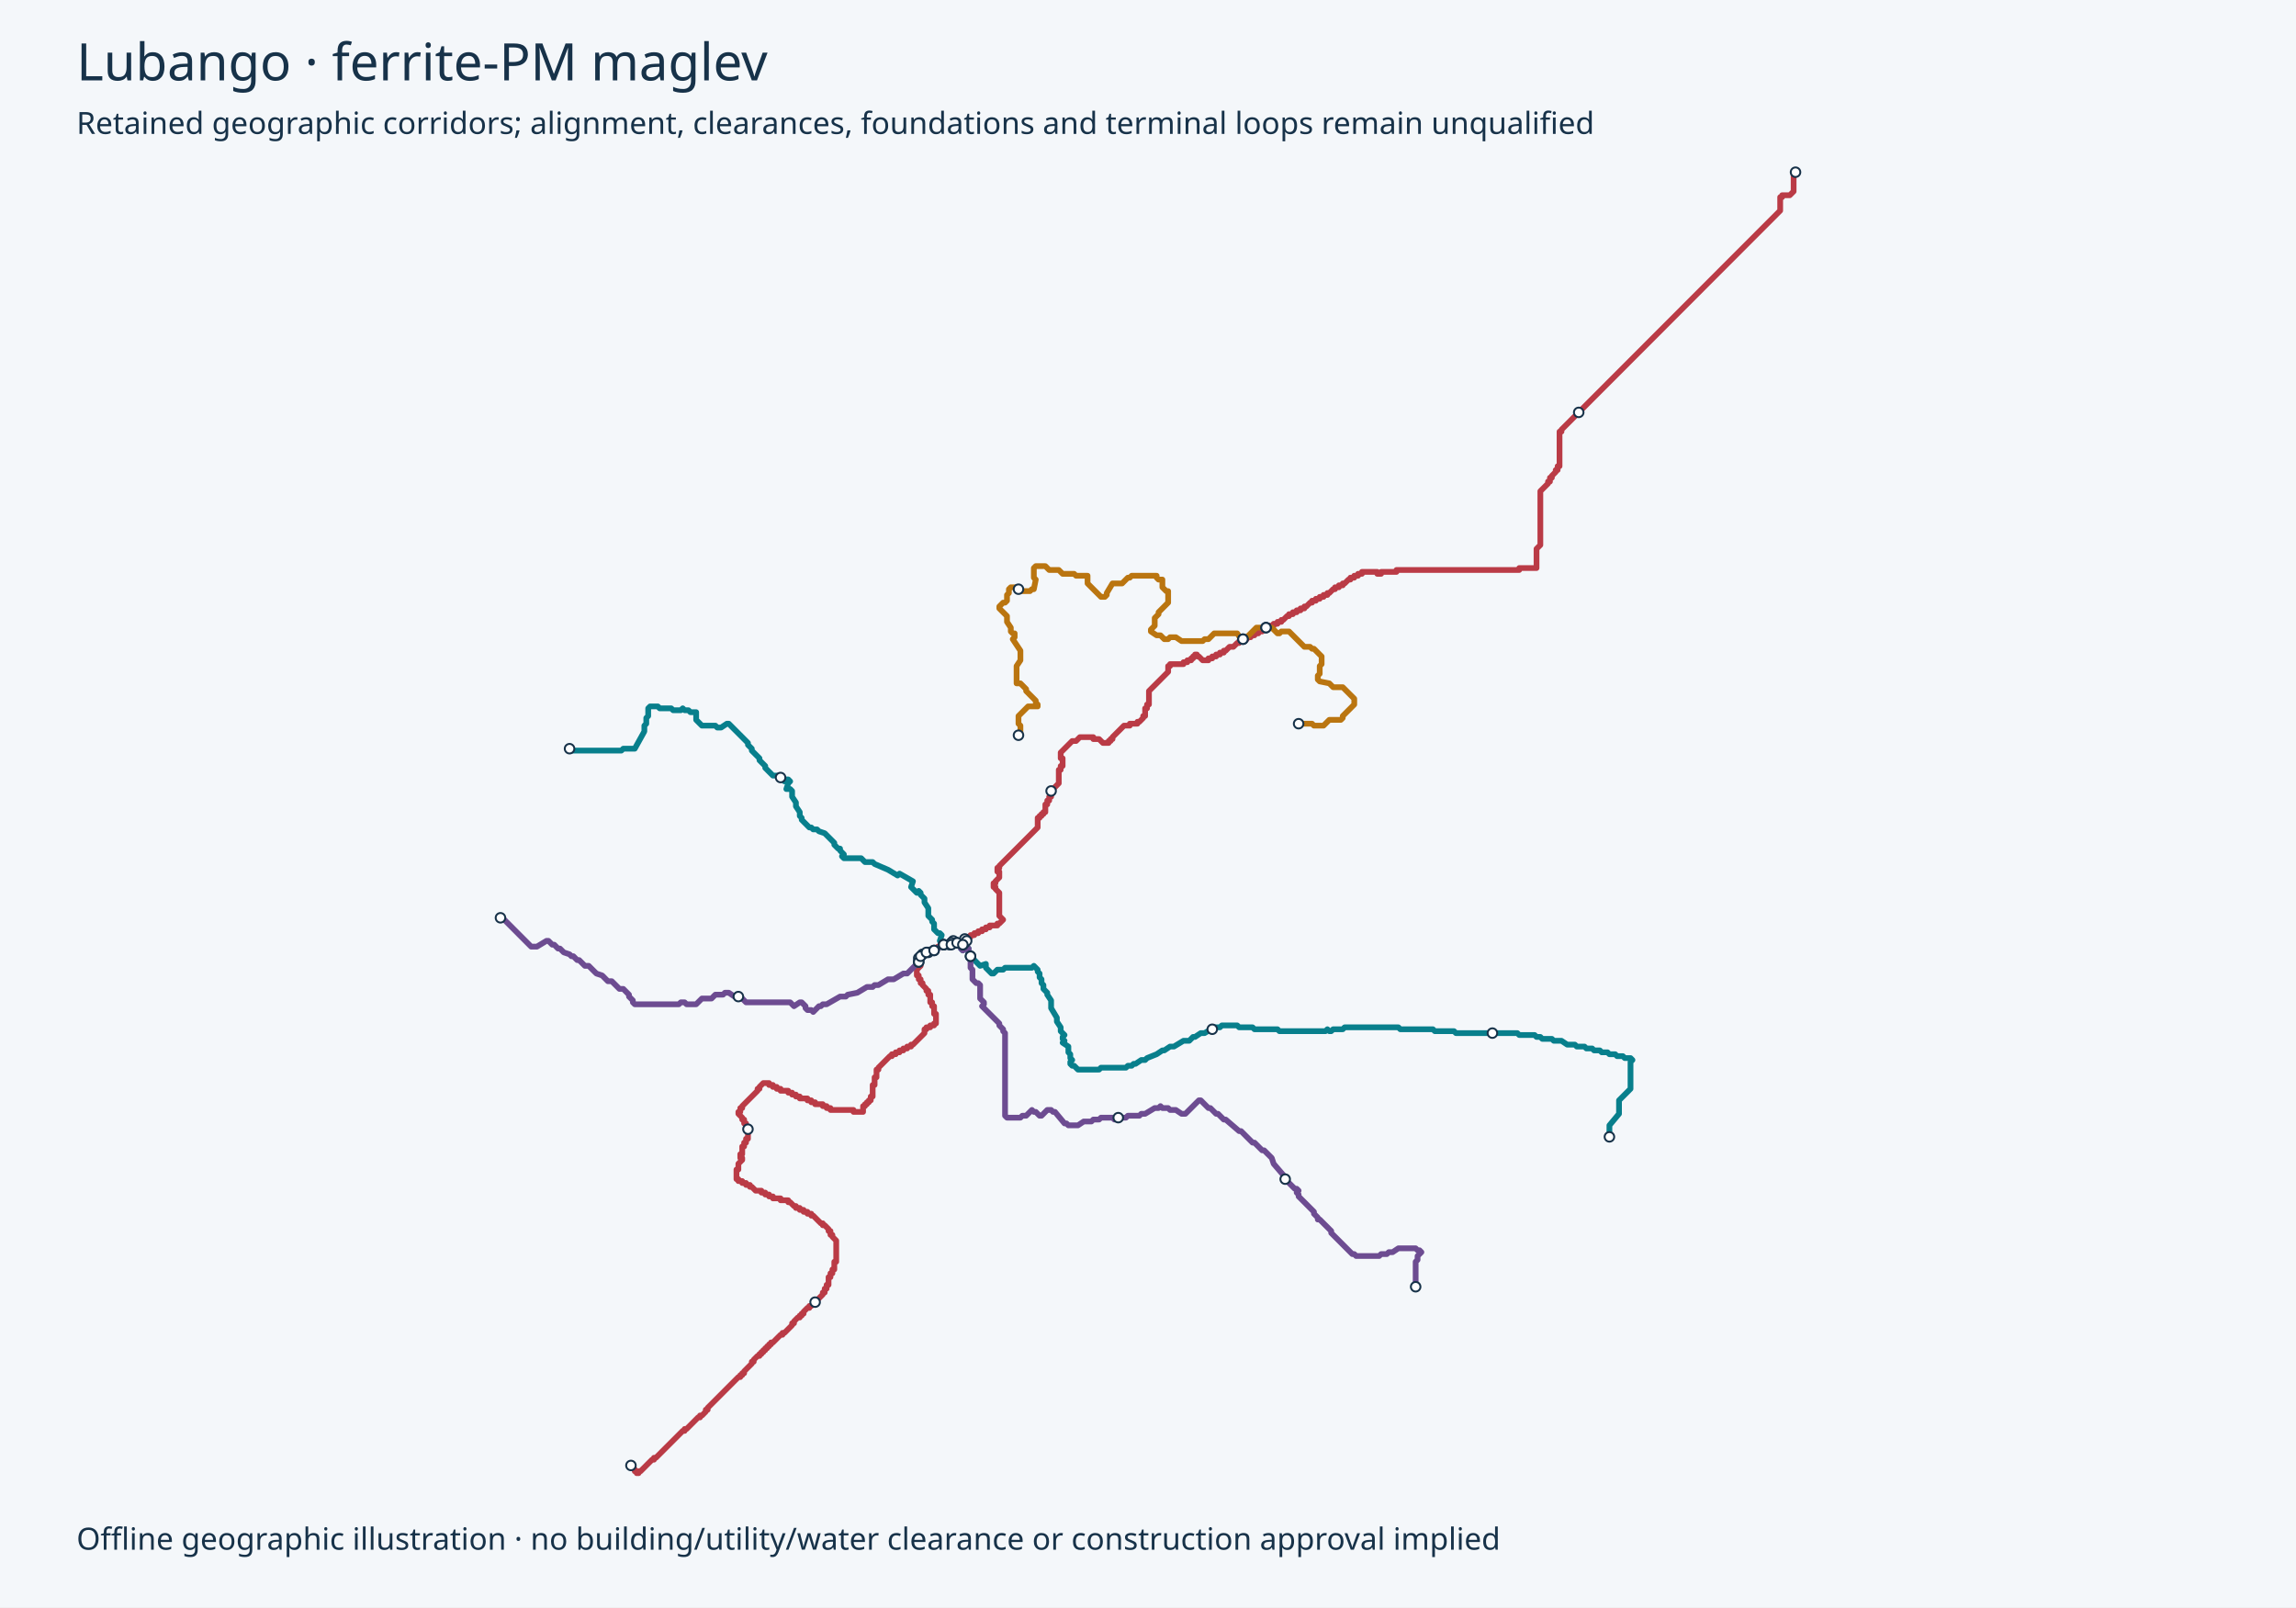
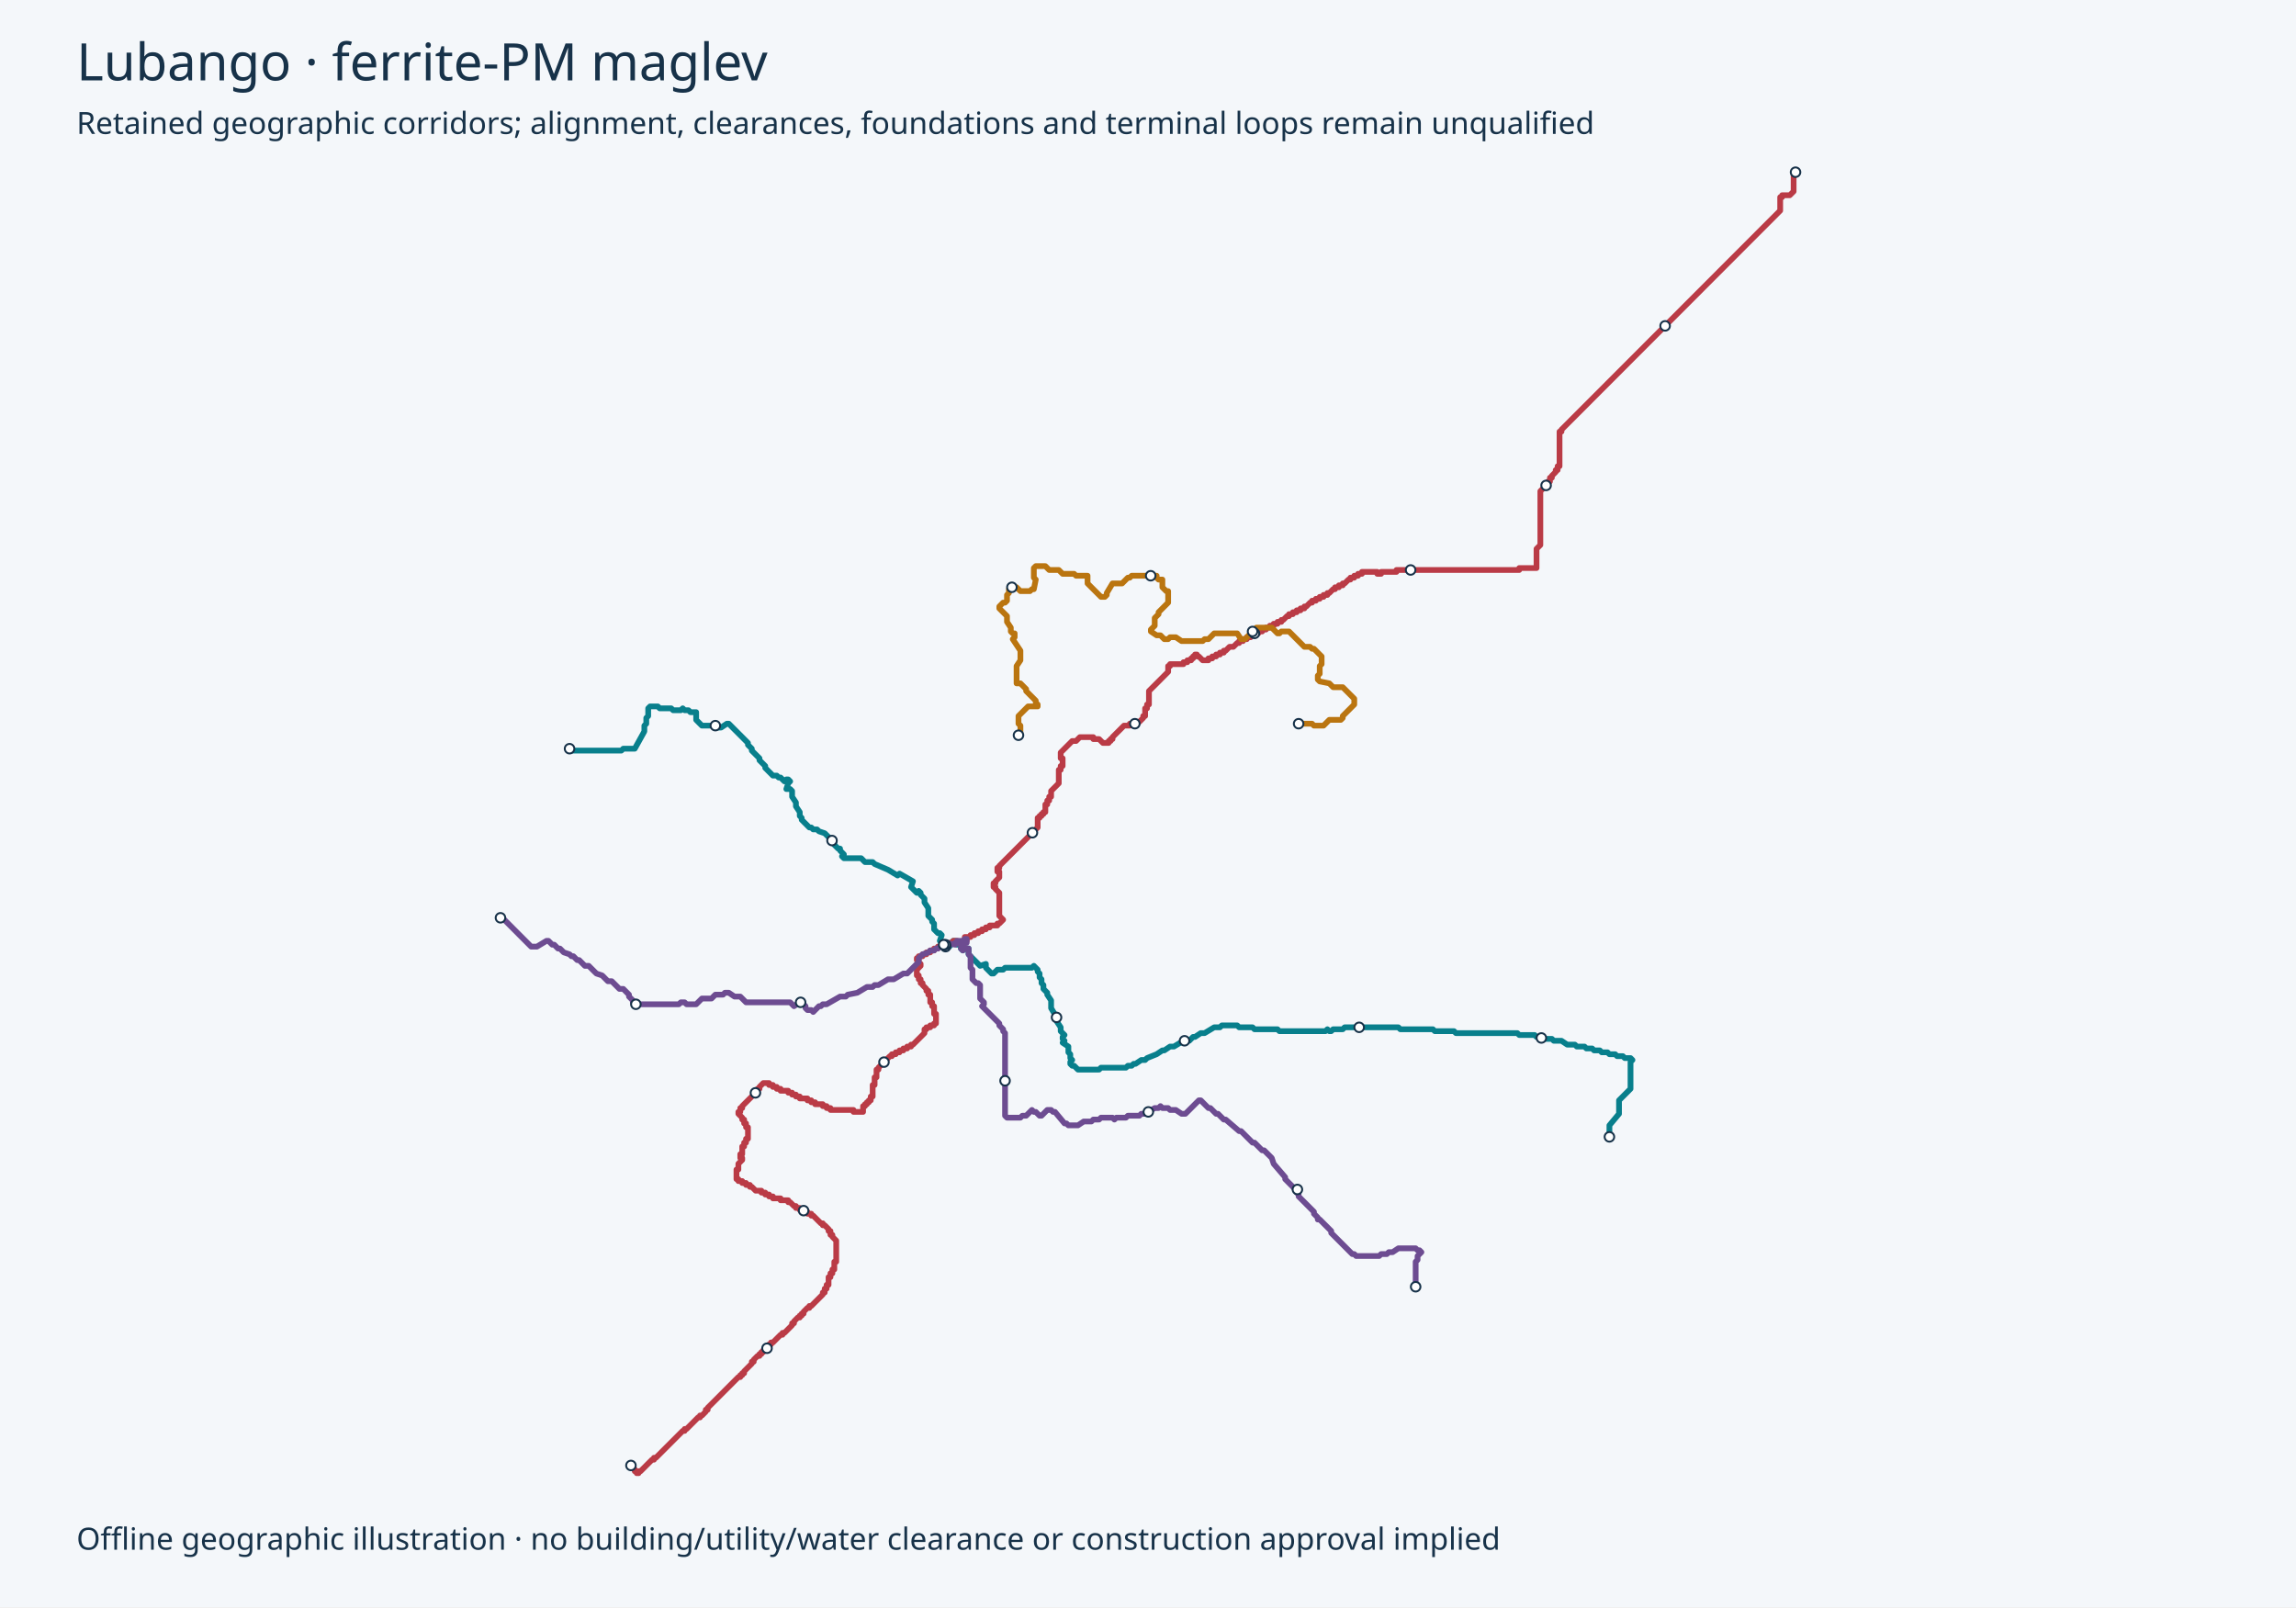
<svg xmlns="http://www.w3.org/2000/svg" width="1200" height="840" viewBox="0 0 1200 840" role="img">
  <rect width="1200" height="840" fill="#f4f7fa" />
  <g font-family="sans-serif" fill="#173249">
    <text x="40" y="42" font-size="27">Lubango · ferrite-PM maglev</text>
    <text x="40" y="70" font-size="16">Retained geographic corridors; alignment, clearances, foundations and terminal loops remain unqualified</text>
  </g>
  <polyline points="297.67,391.33 298.67,392.33 324.74,392.33 325.74,391.33 331.76,391.33 336.77,382.29 336.77,379.28 337.78,378.27 337.78,375.26 338.78,374.25 338.78,370.24 339.78,369.23 343.79,369.23 344.80,370.24 350.81,370.24 351.82,371.24 355.83,371.24 356.83,370.24 357.83,371.24 359.84,371.24 360.84,372.25 363.85,372.25 363.85,376.26 366.86,379.28 373.88,379.28 374.88,380.28 376.89,380.28 379.89,378.27 380.90,378.27 390.92,388.32 390.92,389.32 392.93,391.33 392.93,392.33 396.94,396.35 396.94,397.36 399.95,400.37 399.95,401.37 403.96,405.39 405.97,405.39 406.97,406.40 407.97,406.40 409.98,408.40 410.98,407.40 411.98,407.40 412.98,408.40 411.98,409.41 410.98,412.42 412.98,412.42 413.99,413.43 413.99,416.44 415.99,419.45 415.99,421.46 418.00,424.48 418.00,426.48 419.00,427.49 419.00,428.49 423.01,432.51 424.02,432.51 425.02,433.52 427.02,433.52 428.03,434.52 431.03,435.52 436.05,440.55 436.05,441.55 438.05,443.56 439.06,443.56 439.06,444.56 441.06,446.57 440.06,447.58 441.06,448.58 450.09,448.58 452.09,450.59 456.10,450.59 457.11,451.60 464.13,454.61 469.14,457.62 470.14,456.62 477.16,460.64 476.16,463.65 479.17,466.66 480.17,465.66 481.17,466.66 481.17,467.67 483.18,469.68 483.18,471.68 485.18,474.70 485.18,478.71 487.19,480.72 487.19,481.73 488.19,482.73 488.19,485.75 490.20,487.75 491.20,487.75 492.20,488.76 491.20,491.77 492.20,492.78 493.21,492.78 493.21,493.78 494.21,493.78 494.21,494.79 496.21,494.79 496.21,493.78 497.22,493.78 497.22,492.78 498.22,491.77 499.22,491.77 499.22,492.78 500.23,492.78 500.23,493.78 503.23,493.78 502.23,494.79 502.23,495.79 503.23,496.79 504.24,495.79 506.24,495.79 506.24,498.80 512.26,504.83 515.27,503.83 515.27,505.83 518.27,508.85 519.28,508.85 521.28,506.84 524.29,506.84 525.29,505.83 539.33,505.83 540.34,504.83 542.34,506.84 542.34,507.84 543.34,508.85 543.34,510.86 544.35,511.86 544.35,513.87 545.35,514.87 545.35,516.88 547.35,518.89 547.35,519.90 549.36,522.91 549.36,526.93 552.37,531.95 552.37,533.96 554.37,536.97 554.37,538.98 556.38,540.99 555.38,541.99 555.38,543.00 556.38,544.00 555.38,545.01 558.39,547.02 558.39,550.03 559.39,551.03 559.39,553.04 560.39,554.05 559.39,555.05 559.39,556.06 560.39,557.06 561.39,557.06 563.40,559.07 574.43,559.07 575.43,558.06 588.47,558.06 589.47,557.06 591.48,557.06 592.48,556.06 593.48,556.06 596.49,554.05 598.50,554.05 599.50,553.04 604.51,551.03 607.52,549.03 608.52,549.03 611.53,547.02 613.54,547.02 618.55,544.00 621.56,544.00 623.56,541.99 624.57,541.99 627.58,539.99 629.58,539.99 634.60,536.97 637.60,536.97 638.61,535.97 646.63,535.97 647.63,536.97 654.65,536.97 655.65,537.98 667.69,537.98 668.69,538.98 692.76,538.98 693.76,537.98 694.76,538.98 695.76,538.98 696.77,537.98 701.78,537.98 702.78,536.97 730.86,536.97 731.86,537.98 748.91,537.98 749.91,538.98 759.94,538.98 760.94,539.99 793.03,539.99 794.03,540.99 802.06,540.99 803.06,541.99 805.06,541.99 806.07,543.00 811.08,543.00 812.08,544.00 816.10,544.00 819.10,546.01 823.11,546.01 824.12,547.02 828.13,547.02 829.13,548.02 832.14,548.02 833.14,549.03 836.15,549.03 837.15,550.03 840.16,550.03 841.16,551.03 844.17,551.03 845.18,552.04 848.18,552.04 849.19,553.04 852.19,553.04 853.20,554.05 852.19,555.05 852.19,569.11 846.18,575.14 846.18,582.17 841.16,588.20 841.16,594.22" stroke="#087f8c" fill="none" stroke-width="3" stroke-linejoin="round" />
  <polyline points="329.76,765.98 331.76,767.99 331.76,769.00 332.76,769.00 332.76,770.00 333.77,770.00 333.77,769.00 334.77,769.00 340.79,762.97 341.79,762.97 341.79,761.96 342.79,761.96 356.83,747.90 357.83,747.90 357.83,746.90 358.84,746.90 364.85,740.87 365.86,740.87 365.86,739.87 366.86,739.87 368.86,737.86 368.86,736.85 369.87,736.85 369.87,735.85 381.90,723.80 385.91,719.78 386.91,719.78 386.91,718.77 387.92,718.77 387.92,717.77 388.92,717.77 388.92,716.77 392.93,712.75 392.93,711.74 393.93,711.74 393.93,710.74 395.94,708.73 396.94,708.73 396.94,707.73 397.94,707.73 397.94,706.72 398.95,706.72 398.95,705.72 399.95,705.72 399.95,704.71 400.95,704.71 400.95,703.71 401.95,703.71 401.95,702.70 402.96,702.70 402.96,701.70 403.96,701.70 407.97,697.68 408.97,697.68 408.97,696.68 409.98,696.68 413.99,692.66 413.99,691.65 414.99,691.65 414.99,690.65 417.00,688.64 418.00,688.64 418.00,687.64 419.00,687.64 419.00,686.63 420.00,686.63 420.00,685.63 421.01,684.62 422.01,683.62 423.01,683.62 423.01,682.61 424.02,682.61 430.03,676.59 430.03,675.58 431.03,675.58 431.03,673.57 432.04,673.57 432.04,671.57 433.04,671.57 433.04,667.55 434.04,667.55 434.04,665.54 435.05,665.54 435.05,663.53 436.05,663.53 436.05,659.51 437.05,659.51 437.05,648.46 435.05,646.45 435.05,645.45 434.04,645.45 434.04,643.44 433.04,643.44 433.04,642.44 431.03,640.43 430.03,640.43 430.03,639.42 429.03,639.42 425.02,635.41 424.02,635.41 424.02,634.40 422.01,634.40 422.01,633.40 420.00,633.40 420.00,632.39 418.00,632.39 418.00,631.39 415.99,631.39 415.99,630.38 414.99,630.38 412.98,628.38 411.98,628.38 411.98,627.37 407.97,627.37 407.97,626.37 403.96,626.37 403.96,625.36 401.95,625.36 401.95,624.36 399.95,624.36 399.95,623.35 397.94,623.35 397.94,622.35 394.94,622.35 392.93,620.34 391.93,620.34 391.93,619.34 389.92,619.34 389.92,618.33 387.92,618.33 387.92,617.33 385.91,617.33 385.91,616.32 384.91,616.32 384.91,611.30 385.91,611.30 385.91,608.29 387.92,606.28 387.92,605.27 386.91,605.27 386.91,603.26 387.92,603.26 387.92,599.25 388.92,599.25 388.92,597.24 389.92,597.24 389.92,595.23 390.92,595.23 390.92,589.20 389.92,589.20 389.92,587.19 388.92,587.19 388.92,585.18 387.92,585.18 387.92,584.18 385.91,582.17 385.91,581.17 386.91,581.17 386.91,579.16 387.92,579.16 387.92,578.15 395.94,570.12 395.94,569.11 396.94,569.11 396.94,568.11 398.95,566.10 401.95,566.10 401.95,567.10 403.96,567.10 403.96,568.11 405.97,568.11 405.97,569.11 407.97,569.11 407.97,570.12 411.98,570.12 411.98,571.12 413.99,571.12 413.99,572.13 415.99,572.13 415.99,573.13 418.00,573.13 418.00,574.14 422.01,574.14 422.01,575.14 424.02,575.14 424.02,576.14 426.02,576.14 426.02,577.15 430.03,577.15 430.03,578.15 432.04,578.15 432.04,579.16 434.04,579.16 434.04,580.16 446.08,580.16 446.08,581.17 451.09,581.17 451.09,578.15 452.09,578.15 452.09,577.15 453.10,577.15 453.10,576.14 454.10,576.14 454.10,575.14 455.10,575.14 455.10,573.13 456.10,573.13 456.10,567.10 457.11,567.10 457.11,563.09 458.11,563.09 458.11,559.07 459.11,559.07 459.11,558.06 463.12,554.05 465.13,552.04 466.13,552.04 466.13,551.03 468.14,551.03 468.14,550.03 470.14,550.03 470.14,549.03 472.15,549.03 472.15,548.02 474.15,548.02 474.15,547.02 476.16,547.02 476.16,546.01 477.16,546.01 483.18,539.99 483.18,537.98 484.18,537.98 484.18,536.97 486.19,536.97 486.19,535.97 488.19,535.97 488.19,534.96 489.19,534.96 489.19,529.94 488.19,529.94 488.19,525.92 487.19,525.92 487.19,523.91 486.19,523.91 486.19,519.90 485.18,519.90 485.18,517.89 484.18,517.89 484.18,516.88 482.18,514.87 482.18,513.87 481.17,513.87 481.17,511.86 480.17,511.86 480.17,509.85 479.17,509.85 479.17,506.84 481.17,504.83 481.17,503.83 480.17,503.83 480.17,501.82 479.17,501.82 479.17,500.81 480.17,500.81 480.17,499.81 482.18,499.81 482.18,498.80 484.18,498.80 484.18,497.80 486.19,497.80 486.19,496.79 488.19,496.79 488.19,495.79 490.20,495.79 490.20,494.79 492.20,494.79 492.20,493.78 496.21,493.78 496.21,492.78 498.22,492.78 498.22,491.77 500.23,491.77 500.23,492.78 504.24,492.78 504.24,491.77 505.24,491.77 505.24,490.77 504.24,490.77 504.24,489.76 507.24,489.76 507.24,488.76 509.25,488.76 509.25,487.75 511.26,487.75 511.26,486.75 513.26,486.75 513.26,485.75 515.27,485.75 515.27,484.74 517.27,484.74 517.27,483.74 521.28,483.74 521.28,482.73 522.29,482.73 524.29,480.72 522.29,478.71 522.29,466.66 520.28,464.65 520.28,463.65 519.28,463.65 519.28,461.64 520.28,461.64 520.28,460.64 522.29,458.63 522.29,455.61 521.28,455.61 521.28,453.60 522.29,453.60 522.29,452.60 542.34,432.51 542.34,427.49 543.34,427.49 543.34,426.48 544.35,426.48 544.35,425.48 545.35,425.48 545.35,424.48 546.35,424.48 546.35,420.46 547.35,420.46 547.35,418.45 548.36,418.45 548.36,416.44 549.36,416.44 549.36,413.43 553.37,409.41 553.37,402.38 554.37,402.38 554.37,400.37 555.38,400.37 555.38,396.35 554.37,396.35 554.37,393.34 560.39,387.31 562.40,387.31 564.40,385.30 571.42,385.30 571.42,386.31 574.43,386.31 576.44,388.32 579.44,388.32 579.44,387.31 580.45,387.31 580.45,386.31 581.45,386.31 581.45,385.30 587.47,379.28 590.47,379.28 590.47,378.27 594.48,378.27 594.48,377.27 595.49,377.27 597.49,375.26 597.49,374.25 598.50,374.25 598.50,370.24 599.50,370.24 599.50,368.23 600.50,368.23 600.50,361.20 610.53,351.15 610.53,348.14 611.53,348.14 611.53,347.13 618.55,347.13 618.55,346.13 620.56,346.13 620.56,345.13 622.56,345.13 622.56,344.12 623.56,344.12 623.56,343.12 624.57,343.12 624.57,342.11 625.57,342.11 625.57,343.12 626.57,343.12 628.58,345.13 631.59,345.13 631.59,344.12 633.59,344.12 633.59,343.12 635.60,343.12 635.60,342.11 637.60,342.11 637.60,341.11 639.61,341.11 639.61,340.10 640.61,340.10 642.62,338.09 644.62,338.09 646.63,336.09 647.63,336.09 647.63,335.08 649.64,335.08 649.64,334.08 651.64,334.08 651.64,333.07 653.65,333.07 653.65,332.07 655.65,332.07 655.65,331.06 657.66,331.06 657.66,330.06 659.66,330.06 659.66,329.05 661.67,329.05 661.67,328.05 663.68,328.05 663.68,327.05 665.68,327.05 665.68,326.04 667.69,326.04 667.69,325.04 669.69,325.04 669.69,324.03 670.69,324.03 672.70,322.02 673.70,322.02 673.70,321.02 675.71,321.02 675.71,320.01 677.71,320.01 677.71,319.01 679.72,319.01 679.72,318.01 681.73,318.01 681.73,317.00 682.73,317.00 684.73,314.99 685.74,314.99 685.74,313.99 687.74,313.99 687.74,312.98 689.75,312.98 689.75,311.98 691.75,311.98 691.75,310.97 693.76,310.97 693.76,309.97 694.76,309.97 696.77,307.96 697.77,307.96 697.77,306.96 699.77,306.96 699.77,305.95 701.78,305.95 701.78,304.95 702.78,304.95 704.79,302.94 705.79,302.94 705.79,301.94 707.80,301.94 707.80,300.93 709.80,300.93 709.80,299.93 711.81,299.93 711.81,298.92 719.83,298.92 719.83,299.93 721.84,299.93 721.84,298.92 729.86,298.92 729.86,297.92 794.03,297.92 794.03,296.91 803.06,296.91 803.06,286.87 805.06,284.86 805.06,256.74 809.08,252.72 809.08,251.71 810.08,251.71 810.08,249.70 811.08,249.70 811.08,248.70 813.09,246.69 813.09,245.69 814.09,245.69 814.09,243.68 815.09,243.68 815.09,225.60 816.10,225.60 816.10,224.59 930.41,110.09 930.41,103.06 931.41,103.06 931.41,102.05 935.42,102.05 937.43,100.04 937.43,91.00 938.43,91.00 938.43,90.00" stroke="#ba3b46" fill="none" stroke-width="3" stroke-linejoin="round" />
  <polyline points="261.57,479.72 262.57,479.72 277.61,494.79 280.62,494.79 285.63,491.77 286.64,491.77 288.64,493.78 289.65,493.78 291.65,495.79 292.65,495.79 294.66,497.80 297.67,498.80 298.67,499.81 299.67,499.81 301.68,501.82 302.68,501.82 305.69,504.83 307.69,504.83 311.71,508.85 314.71,509.85 317.72,512.87 319.73,512.87 323.74,516.88 325.74,516.88 328.75,519.90 328.75,520.90 330.76,522.91 330.76,523.91 331.76,524.92 354.82,524.92 355.83,523.91 357.83,523.91 358.84,524.92 363.85,524.92 366.86,521.91 371.87,521.91 373.88,519.90 377.89,519.90 378.89,518.89 380.90,518.89 383.90,520.90 386.91,520.90 389.92,523.91 412.98,523.91 414.99,525.92 418.00,523.91 419.00,523.91 421.01,525.92 421.01,526.93 422.01,527.93 424.02,527.93 425.02,528.94 428.03,525.92 429.03,525.92 430.03,524.92 432.04,524.92 439.06,520.90 442.06,520.90 443.07,519.90 448.08,518.89 453.10,515.88 456.10,515.88 457.11,514.87 459.11,514.87 464.13,511.86 467.13,511.86 472.15,508.85 474.15,508.85 480.17,502.82 480.17,500.81 482.18,498.80 485.18,497.80 486.19,496.79 488.19,496.79 489.19,495.79 490.20,495.79 492.20,493.78 493.21,493.78 494.21,492.78 499.22,493.78 499.22,492.78 500.23,492.78 500.23,491.77 503.23,491.77 504.24,490.77 505.24,490.77 505.24,492.78 504.24,492.78 502.23,494.79 502.23,495.79 503.23,496.79 504.24,495.79 506.24,495.79 506.24,498.80 507.24,499.81 507.24,505.83 508.25,506.84 508.25,511.86 510.25,513.87 511.26,513.87 512.26,514.87 512.26,521.91 514.26,523.91 514.26,524.92 513.26,525.92 522.29,534.96 522.29,535.97 524.29,537.98 524.29,538.98 525.29,539.99 525.29,583.18 526.30,584.18 533.32,584.18 534.32,583.18 536.32,583.18 539.33,580.16 540.34,581.17 541.34,581.17 543.34,583.18 544.35,583.18 547.35,580.16 549.36,580.16 550.36,581.17 551.37,581.17 556.38,587.19 557.38,587.19 558.39,588.20 563.40,588.20 566.41,586.19 570.42,586.19 571.42,585.18 574.43,585.18 575.43,584.18 581.45,584.18 582.45,585.18 583.45,584.18 588.47,584.18 589.47,583.18 595.49,583.18 596.49,582.17 598.50,582.17 603.51,579.16 605.52,579.16 606.52,578.15 607.52,579.16 610.53,579.16 611.53,580.16 614.54,580.16 617.55,582.17 619.55,582.17 626.57,575.14 627.58,575.14 631.59,579.16 632.59,579.16 635.60,582.17 636.60,582.17 639.61,585.18 640.61,585.18 647.63,591.21 648.63,591.21 654.65,597.24 655.65,597.24 659.66,601.26 660.67,601.26 664.68,605.27 665.68,608.29 671.70,615.32 671.70,616.32 676.71,621.34 677.71,621.34 678.72,622.35 677.71,623.35 678.72,624.36 678.72,625.36 686.74,633.40 686.74,634.40 688.74,636.41 688.74,637.42 689.75,637.42 694.76,642.44 695.76,643.44 695.76,644.45 706.79,655.49 707.80,655.49 708.80,656.50 720.83,656.50 721.84,655.49 724.84,655.49 725.85,654.49 727.85,654.49 730.86,652.48 739.89,652.48 740.89,653.49 741.89,653.49 742.89,654.49 740.89,656.50 740.89,658.51 739.89,659.51 739.89,672.57" stroke="#6d4c91" fill="none" stroke-width="3" stroke-linejoin="round" />
  <polyline points="678.72,378.27 685.74,378.27 686.74,379.28 691.75,379.28 694.76,376.26 700.78,376.26 701.78,375.26 701.78,374.25 707.80,368.23 707.80,365.21 701.78,359.19 696.77,359.19 694.76,357.18 689.75,356.17 688.74,355.17 688.74,353.16 689.75,352.16 689.75,348.14 690.75,347.13 690.75,343.12 686.74,339.10 685.74,339.10 684.73,338.09 681.73,338.09 673.70,330.06 669.69,330.06 668.69,331.06 667.69,331.06 664.68,328.05 656.66,328.05 650.64,334.08 648.63,334.08 646.63,331.06 634.60,331.06 631.59,334.08 629.58,334.08 628.58,335.08 617.55,335.08 614.54,333.07 611.53,333.07 610.53,334.08 608.52,334.08 606.52,332.07 604.51,332.07 601.50,330.06 601.50,329.05 603.51,327.05 603.51,323.03 605.52,321.02 605.52,320.01 610.53,314.99 610.53,308.97 609.53,308.97 607.52,306.96 607.52,302.94 605.52,302.94 604.51,301.94 604.51,300.93 591.48,300.93 590.47,301.94 589.47,301.94 586.46,304.95 581.45,304.95 578.44,309.97 578.44,310.97 577.44,311.98 575.43,311.98 568.41,304.95 568.41,300.93 562.40,300.93 561.39,299.93 555.38,299.93 553.37,297.92 548.36,297.92 546.35,295.91 541.34,295.91 540.34,296.91 540.34,301.94 541.34,302.94 540.34,307.96 539.33,307.96 538.33,308.97 533.32,308.97 531.31,306.96 528.30,306.96 527.30,307.96 527.30,309.97 526.30,310.97 526.30,313.99 525.29,314.99 524.29,314.99 522.29,317.00 522.29,318.01 526.30,322.02 526.30,325.04 528.30,328.05 528.30,330.06 529.31,331.06 530.31,331.06 530.31,333.07 529.31,334.08 533.32,340.10 533.32,345.13 531.31,348.14 531.31,357.18 533.32,357.18 536.32,360.19 536.32,361.20 541.34,366.22 541.34,367.22 542.34,368.23 542.34,369.23 537.33,369.23 532.31,374.25 532.31,378.27 533.32,379.28 533.32,383.29 532.31,384.30" stroke="#ba7510" fill="none" stroke-width="3" stroke-linejoin="round" />
  <circle cx="297.67" cy="391.33" r="2.5" fill="white" stroke="#173249" />
-   <circle cx="407.97" cy="406.40" r="2.5" fill="white" stroke="#173249" />
-   <circle cx="493.21" cy="493.78" r="2.5" fill="white" stroke="#173249" />
-   <circle cx="496.21" cy="493.78" r="2.5" fill="white" stroke="#173249" />
-   <circle cx="498.22" cy="491.77" r="2.5" fill="white" stroke="#173249" />
-   <circle cx="503.23" cy="493.78" r="2.5" fill="white" stroke="#173249" />
-   <circle cx="507.24" cy="499.81" r="2.5" fill="white" stroke="#173249" />
-   <circle cx="633.59" cy="537.98" r="2.5" fill="white" stroke="#173249" />
-   <circle cx="780.00" cy="539.99" r="2.5" fill="white" stroke="#173249" />
+   <circle cx="373.88" cy="379.28" r="2.5" fill="white" stroke="#173249" />
+   <circle cx="434.85" cy="439.34" r="2.5" fill="white" stroke="#173249" />
+   <circle cx="494.21" cy="494.79" r="2.5" fill="white" stroke="#173249" />
+   <circle cx="552.20" cy="531.78" r="2.5" fill="white" stroke="#173249" />
+   <circle cx="619.09" cy="544.00" r="2.5" fill="white" stroke="#173249" />
+   <circle cx="710.37" cy="536.97" r="2.5" fill="white" stroke="#173249" />
+   <circle cx="805.60" cy="542.53" r="2.5" fill="white" stroke="#173249" />
  <circle cx="841.16" cy="594.22" r="2.5" fill="white" stroke="#173249" />
  <circle cx="329.76" cy="765.98" r="2.5" fill="white" stroke="#173249" />
-   <circle cx="426.02" cy="680.61" r="2.5" fill="white" stroke="#173249" />
-   <circle cx="390.92" cy="590.21" r="2.5" fill="white" stroke="#173249" />
-   <circle cx="480.17" cy="502.82" r="2.5" fill="white" stroke="#173249" />
-   <circle cx="480.17" cy="500.81" r="2.5" fill="white" stroke="#173249" />
-   <circle cx="482.18" cy="498.80" r="2.5" fill="white" stroke="#173249" />
-   <circle cx="485.18" cy="497.80" r="2.5" fill="white" stroke="#173249" />
-   <circle cx="488.19" cy="496.79" r="2.5" fill="white" stroke="#173249" />
-   <circle cx="493.21" cy="493.78" r="2.5" fill="white" stroke="#173249" />
-   <circle cx="497.22" cy="492.78" r="2.5" fill="white" stroke="#173249" />
-   <circle cx="500.23" cy="492.78" r="2.5" fill="white" stroke="#173249" />
-   <circle cx="504.24" cy="492.78" r="2.5" fill="white" stroke="#173249" />
-   <circle cx="504.24" cy="490.77" r="2.5" fill="white" stroke="#173249" />
-   <circle cx="549.36" cy="413.43" r="2.5" fill="white" stroke="#173249" />
-   <circle cx="649.64" cy="334.08" r="2.5" fill="white" stroke="#173249" />
-   <circle cx="661.67" cy="328.05" r="2.5" fill="white" stroke="#173249" />
-   <circle cx="825.12" cy="215.55" r="2.5" fill="white" stroke="#173249" />
+   <circle cx="400.88" cy="704.71" r="2.5" fill="white" stroke="#173249" />
+   <circle cx="420.00" cy="632.78" r="2.5" fill="white" stroke="#173249" />
+   <circle cx="394.83" cy="571.22" r="2.5" fill="white" stroke="#173249" />
+   <circle cx="462.01" cy="555.16" r="2.5" fill="white" stroke="#173249" />
+   <circle cx="494.13" cy="493.78" r="2.5" fill="white" stroke="#173249" />
+   <circle cx="539.60" cy="435.26" r="2.5" fill="white" stroke="#173249" />
+   <circle cx="593.13" cy="378.27" r="2.5" fill="white" stroke="#173249" />
+   <circle cx="655.65" cy="331.06" r="2.5" fill="white" stroke="#173249" />
+   <circle cx="737.26" cy="297.92" r="2.5" fill="white" stroke="#173249" />
+   <circle cx="808.07" cy="253.72" r="2.5" fill="white" stroke="#173249" />
+   <circle cx="870.27" cy="170.33" r="2.5" fill="white" stroke="#173249" />
  <circle cx="938.43" cy="90.00" r="2.5" fill="white" stroke="#173249" />
  <circle cx="261.57" cy="479.72" r="2.5" fill="white" stroke="#173249" />
-   <circle cx="385.91" cy="520.90" r="2.5" fill="white" stroke="#173249" />
-   <circle cx="480.17" cy="502.82" r="2.5" fill="white" stroke="#173249" />
-   <circle cx="481.17" cy="499.81" r="2.5" fill="white" stroke="#173249" />
-   <circle cx="484.18" cy="497.80" r="2.5" fill="white" stroke="#173249" />
-   <circle cx="488.19" cy="496.79" r="2.5" fill="white" stroke="#173249" />
+   <circle cx="332.34" cy="524.92" r="2.5" fill="white" stroke="#173249" />
+   <circle cx="418.44" cy="523.91" r="2.5" fill="white" stroke="#173249" />
  <circle cx="493.21" cy="493.78" r="2.5" fill="white" stroke="#173249" />
-   <circle cx="497.22" cy="493.78" r="2.5" fill="white" stroke="#173249" />
-   <circle cx="500.23" cy="492.78" r="2.5" fill="white" stroke="#173249" />
-   <circle cx="505.24" cy="491.77" r="2.5" fill="white" stroke="#173249" />
-   <circle cx="503.23" cy="493.78" r="2.5" fill="white" stroke="#173249" />
-   <circle cx="507.24" cy="499.81" r="2.5" fill="white" stroke="#173249" />
-   <circle cx="584.46" cy="584.18" r="2.5" fill="white" stroke="#173249" />
-   <circle cx="671.70" cy="616.32" r="2.5" fill="white" stroke="#173249" />
+   <circle cx="525.29" cy="564.90" r="2.5" fill="white" stroke="#173249" />
+   <circle cx="600.18" cy="581.17" r="2.5" fill="white" stroke="#173249" />
+   <circle cx="678.09" cy="621.72" r="2.5" fill="white" stroke="#173249" />
  <circle cx="739.89" cy="672.57" r="2.5" fill="white" stroke="#173249" />
  <circle cx="678.72" cy="378.27" r="2.5" fill="white" stroke="#173249" />
-   <circle cx="661.67" cy="328.05" r="2.5" fill="white" stroke="#173249" />
-   <circle cx="649.64" cy="334.08" r="2.5" fill="white" stroke="#173249" />
-   <circle cx="532.31" cy="307.96" r="2.5" fill="white" stroke="#173249" />
+   <circle cx="654.65" cy="330.06" r="2.5" fill="white" stroke="#173249" />
+   <circle cx="601.41" cy="300.93" r="2.5" fill="white" stroke="#173249" />
+   <circle cx="528.87" cy="306.96" r="2.5" fill="white" stroke="#173249" />
  <circle cx="532.31" cy="384.30" r="2.5" fill="white" stroke="#173249" />
  <text x="40" y="810" font-family="sans-serif" font-size="16" fill="#173249">Offline geographic illustration · no building/utility/water clearance or construction approval implied</text>
</svg>
